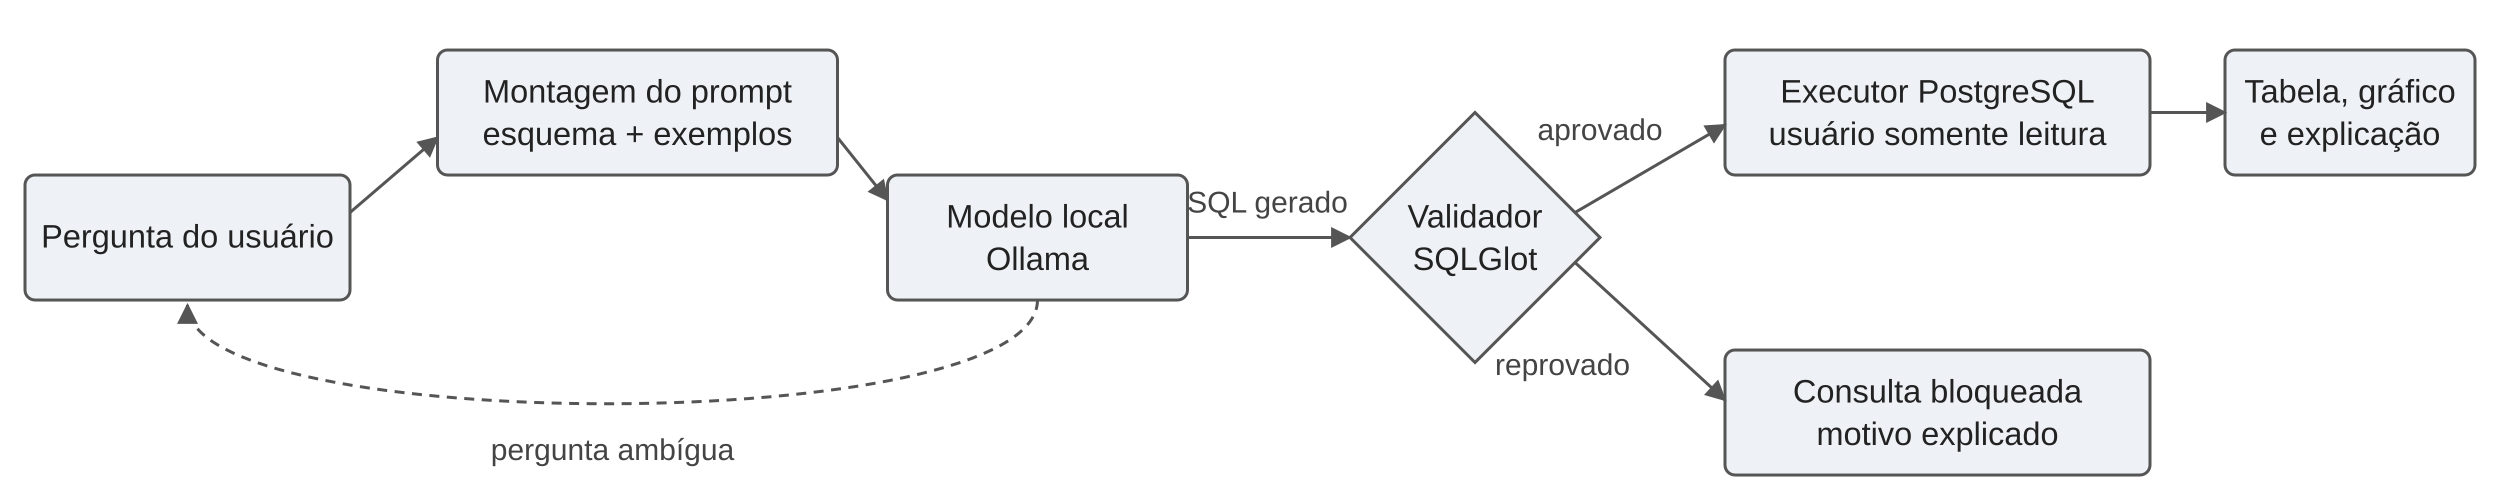
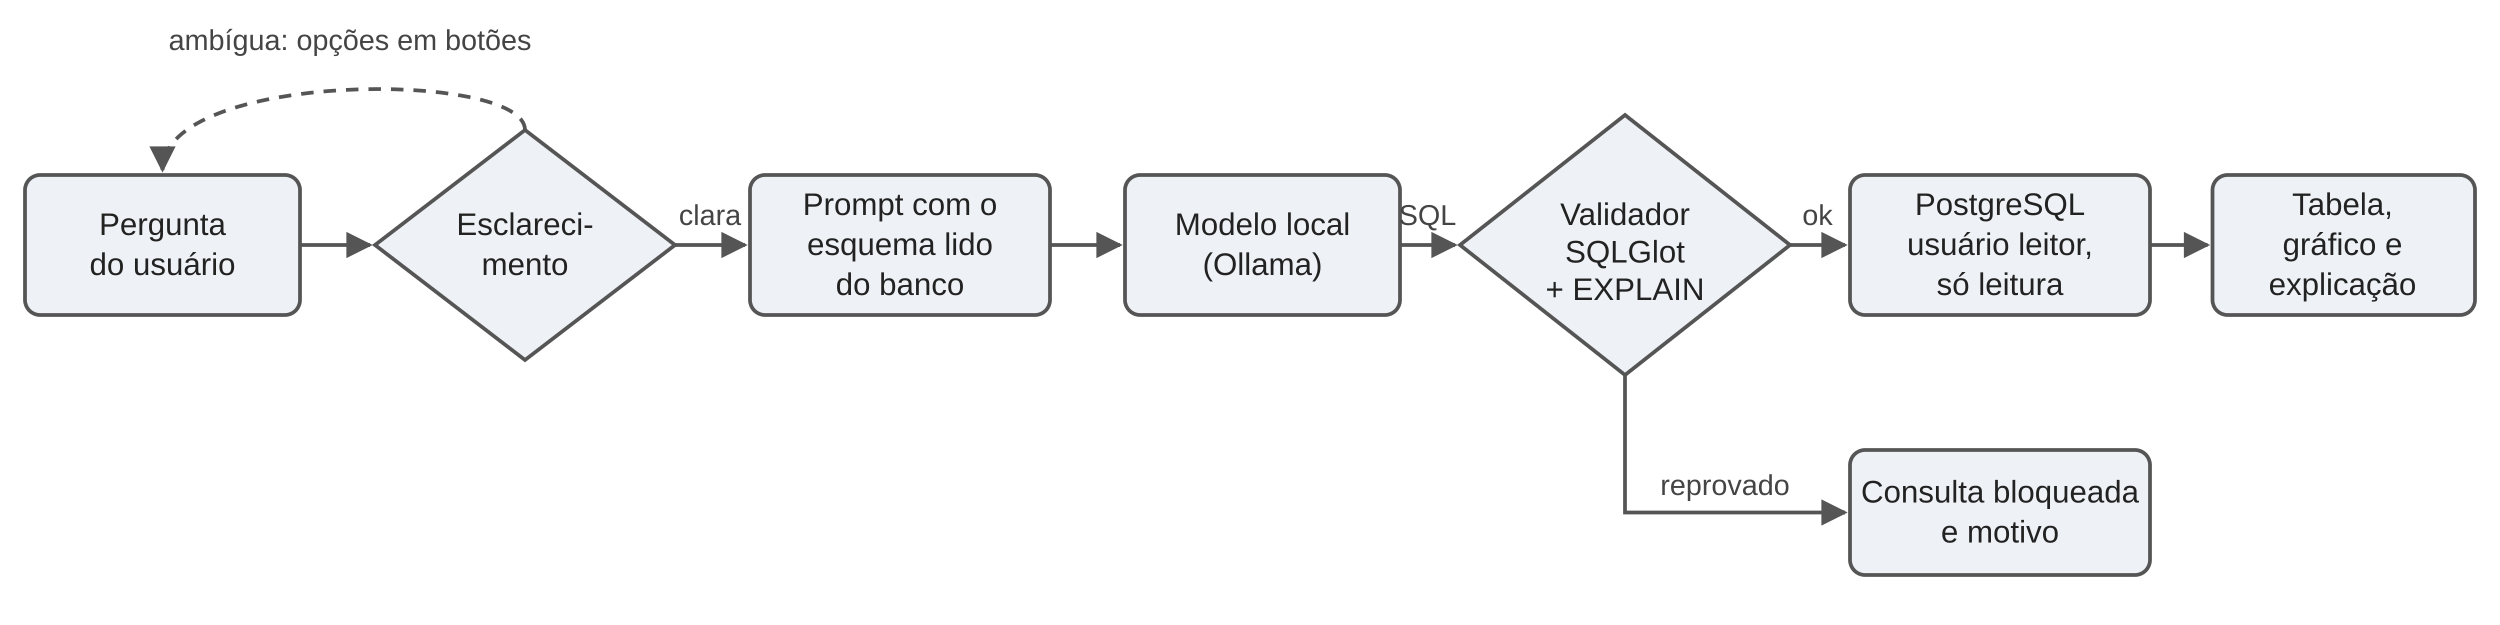
- <svg xmlns="http://www.w3.org/2000/svg" viewBox="0 0 1000 200" width="1000" height="200" font-family="Arial, Helvetica, sans-serif" font-size="13" text-anchor="middle">
+ <svg xmlns="http://www.w3.org/2000/svg" viewBox="0 0 1000 250" width="1000" height="250" font-family="Arial, Helvetica, sans-serif" font-size="12.5" text-anchor="middle">
  <defs>
    <marker id="seta" viewBox="0 0 10 10" refX="9" refY="5" markerWidth="7" markerHeight="7" orient="auto-start-reverse">
      <path d="M0,0 L10,5 L0,10 z" fill="#555" />
    </marker>
  </defs>
-   <rect width="1000" height="200" fill="#ffffff" />
-   <g fill="#eef1f5" stroke="#555" stroke-width="1.2">
-     <rect x="10" y="70" width="130" height="50" rx="4" />
-     <rect x="175" y="20" width="160" height="50" rx="4" />
-     <rect x="355" y="70" width="120" height="50" rx="4" />
-     <polygon points="590,45 640,95 590,145 540,95" />
-     <rect x="690" y="20" width="170" height="50" rx="4" />
-     <rect x="690" y="140" width="170" height="50" rx="4" />
-     <rect x="890" y="20" width="100" height="50" rx="4" />
-   </g>
-   <g fill="none" stroke="#555" stroke-width="1.2" marker-end="url(#seta)">
-     <path d="M140,85 L175,55" />
-     <path d="M335,55 L355,80" />
-     <path d="M475,95 L540,95" />
-     <path d="M630,85 L690,50" />
-     <path d="M630,105 L690,160" />
-     <path d="M860,45 L890,45" />
-     <path d="M415,120 C415,175 75,175 75,122" stroke-dasharray="4 3" />
+   <rect width="1000" height="250" fill="#ffffff" />
+   <g fill="#eef1f5" stroke="#555" stroke-width="1.5">
+     <rect x="10" y="70" width="110" height="56" rx="6" />
+     <polygon points="210,52 270,98 210,144 150,98" />
+     <rect x="300" y="70" width="120" height="56" rx="6" />
+     <rect x="450" y="70" width="110" height="56" rx="6" />
+     <polygon points="650,46 716,98 650,150 584,98" />
+     <rect x="740" y="70" width="120" height="56" rx="6" />
+     <rect x="885" y="70" width="105" height="56" rx="6" />
+     <rect x="740" y="180" width="120" height="50" rx="6" />
  </g>
  <g fill="#222">
-     <text x="75" y="99">Pergunta do usuário</text>
-     <text x="255" y="41">Montagem do prompt</text>
-     <text x="255" y="58">esquema + exemplos</text>
-     <text x="415" y="91">Modelo local</text>
-     <text x="415" y="108">Ollama</text>
-     <text x="590" y="91">Validador</text>
-     <text x="590" y="108">SQLGlot</text>
-     <text x="775" y="41">Executor PostgreSQL</text>
-     <text x="775" y="58">usuário somente leitura</text>
-     <text x="775" y="161">Consulta bloqueada</text>
-     <text x="775" y="178">motivo explicado</text>
-     <text x="940" y="41">Tabela, gráfico</text>
-     <text x="940" y="58">e explicação</text>
+     <text x="65" y="94">Pergunta</text>
+     <text x="65" y="110">do usuário</text>
+     <text x="210" y="94">Esclareci-</text>
+     <text x="210" y="110">mento</text>
+     <text x="360" y="86">Prompt com o</text>
+     <text x="360" y="102">esquema lido</text>
+     <text x="360" y="118">do banco</text>
+     <text x="505" y="94">Modelo local</text>
+     <text x="505" y="110">(Ollama)</text>
+     <text x="650" y="90">Validador</text>
+     <text x="650" y="105">SQLGlot</text>
+     <text x="650" y="120">+ EXPLAIN</text>
+     <text x="800" y="86">PostgreSQL</text>
+     <text x="800" y="102">usuário leitor,</text>
+     <text x="800" y="118">só leitura</text>
+     <text x="937" y="86">Tabela,</text>
+     <text x="937" y="102">gráfico e</text>
+     <text x="937" y="118">explicação</text>
+     <text x="800" y="201">Consulta bloqueada</text>
+     <text x="800" y="217">e motivo</text>
  </g>
-   <g fill="#444" font-size="12">
-     <text x="507" y="85">SQL gerado</text>
-     <text x="640" y="56">aprovado</text>
-     <text x="625" y="150">reprovado</text>
-     <text x="245" y="184">pergunta ambígua</text>
+   <g stroke="#555" stroke-width="1.5" fill="none" marker-end="url(#seta)">
+     <line x1="120" y1="98" x2="148" y2="98" />
+     <line x1="270" y1="98" x2="298" y2="98" />
+     <line x1="420" y1="98" x2="448" y2="98" />
+     <line x1="560" y1="98" x2="582" y2="98" />
+     <line x1="716" y1="98" x2="738" y2="98" />
+     <line x1="860" y1="98" x2="883" y2="98" />
+     <polyline points="650,150 650,205 738,205" />
+     <path d="M210,52 C210,28 65,28 65,68" stroke-dasharray="5,4" />
+   </g>
+   <g fill="#444" font-size="11.5">
+     <text x="140" y="20">ambígua: opções em botões</text>
+     <text x="284" y="90">clara</text>
+     <text x="571" y="90">SQL</text>
+     <text x="727" y="90">ok</text>
+     <text x="690" y="198">reprovado</text>
  </g>
</svg>
